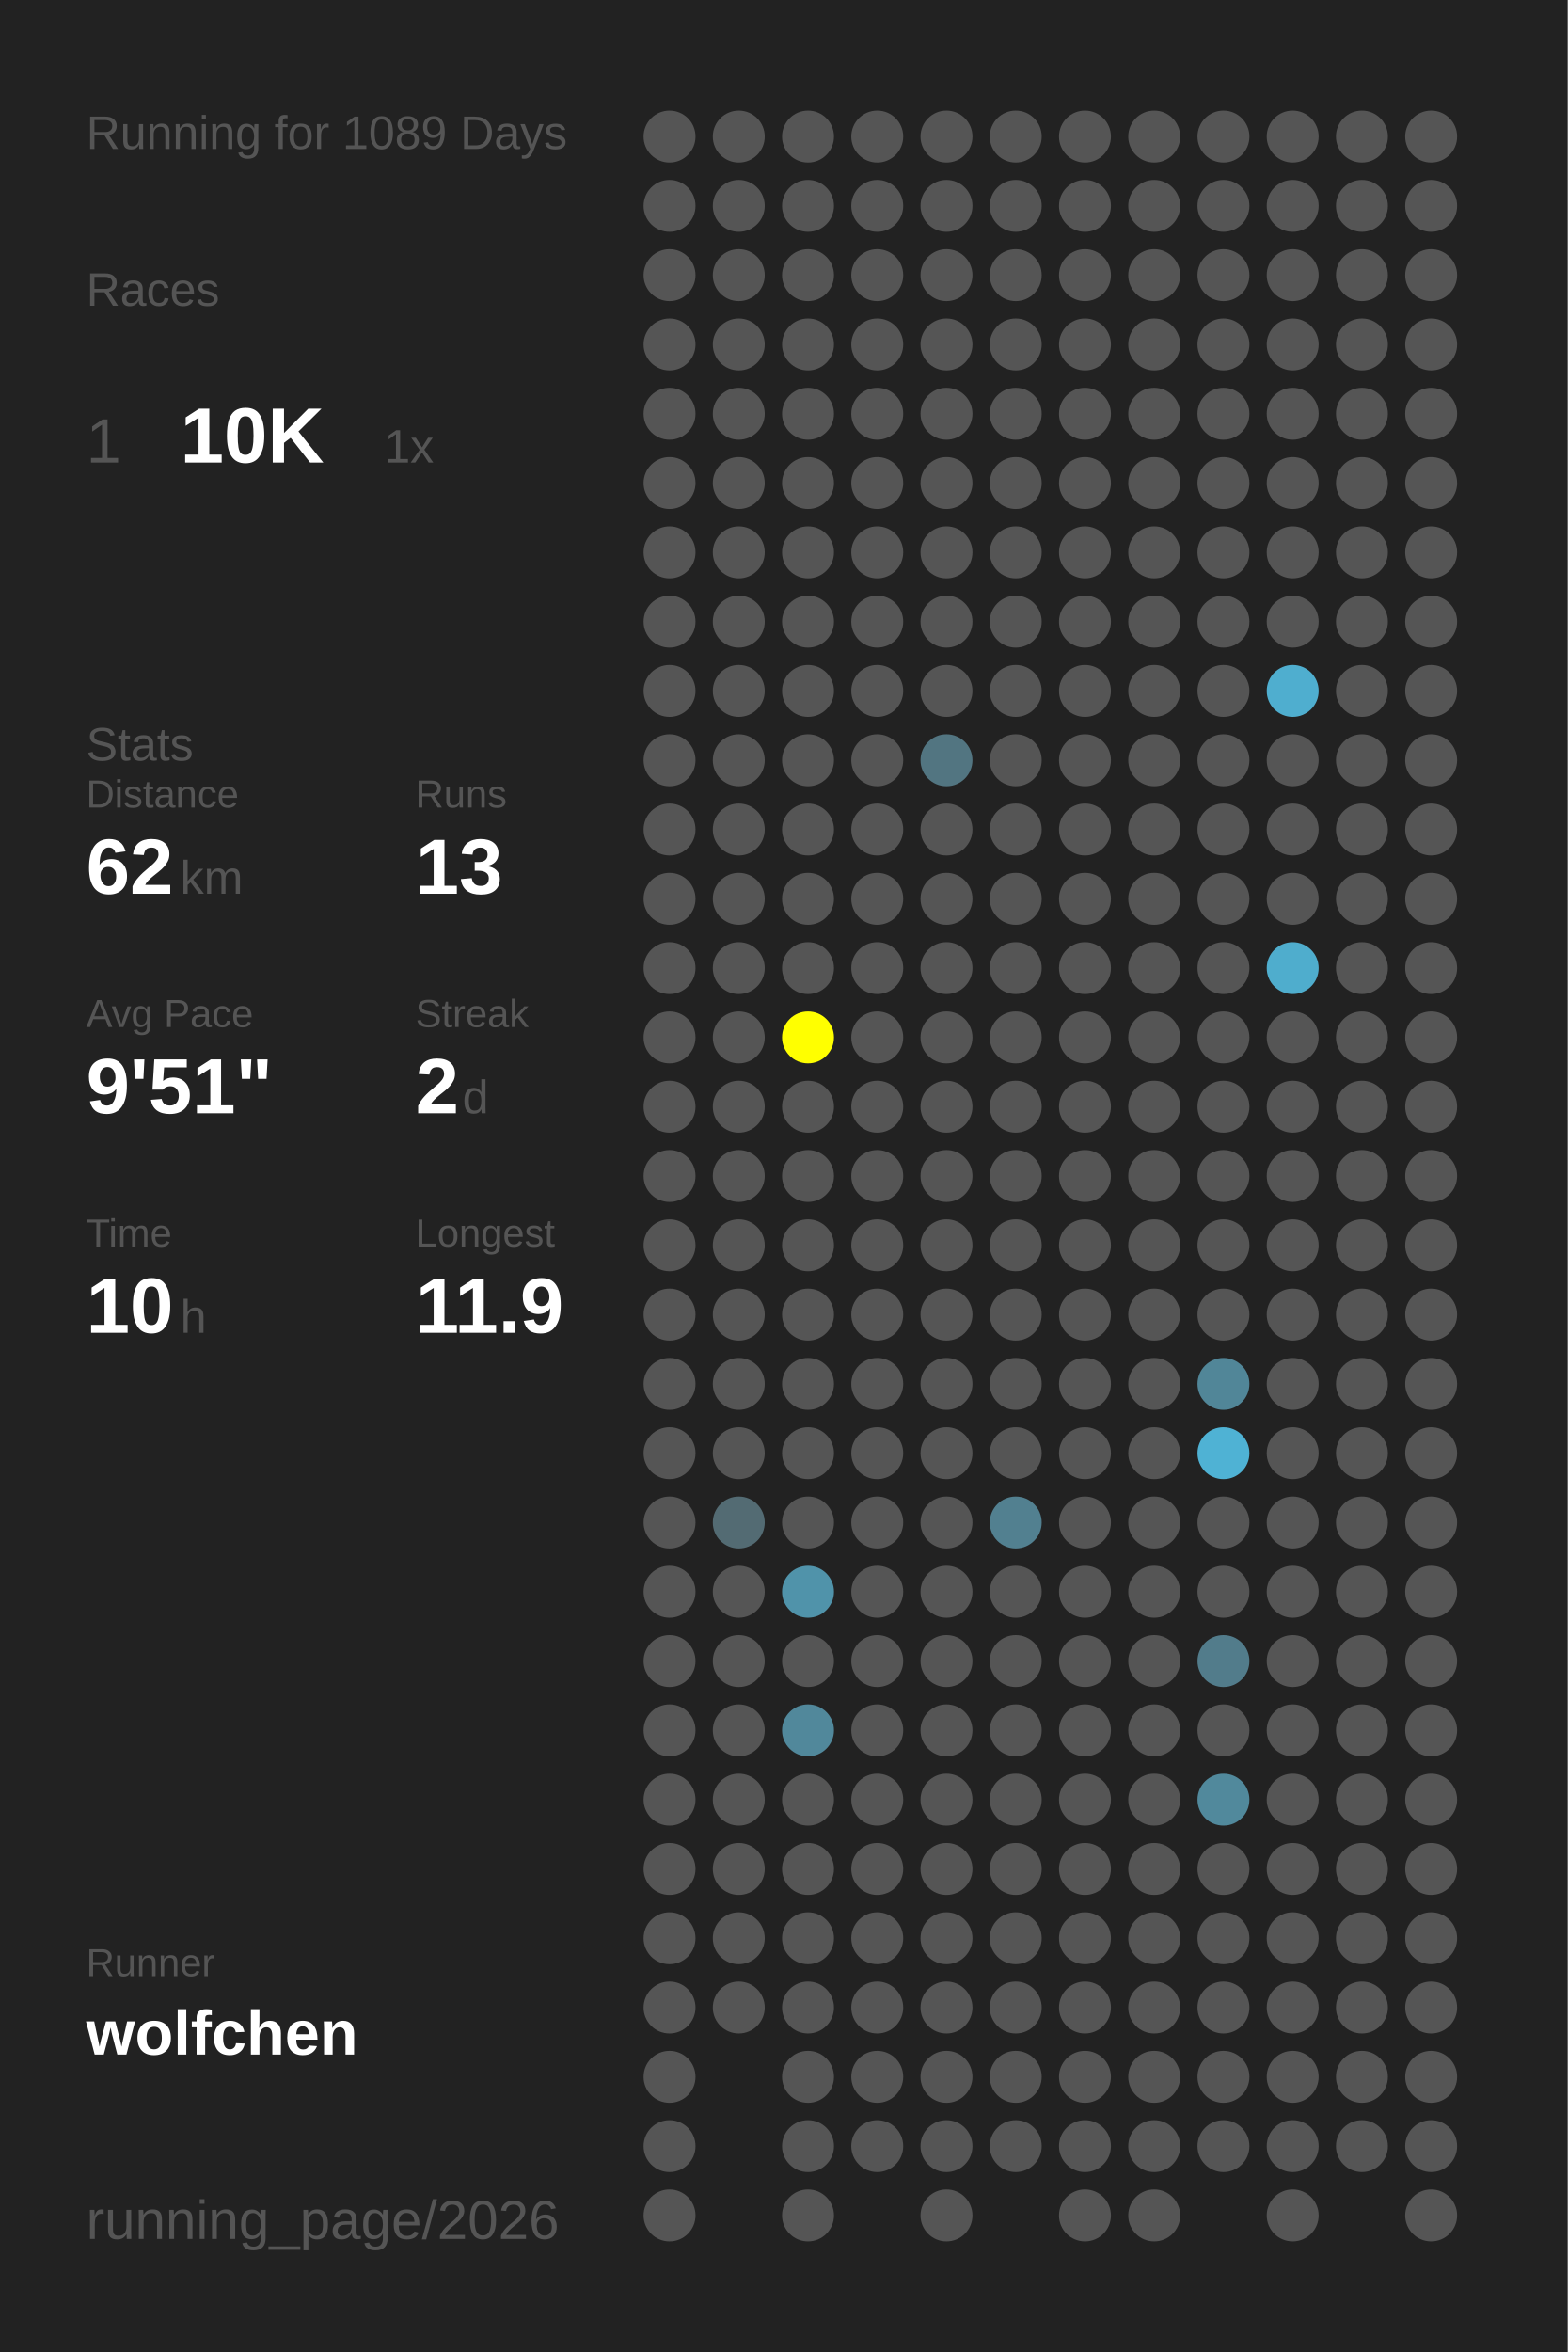
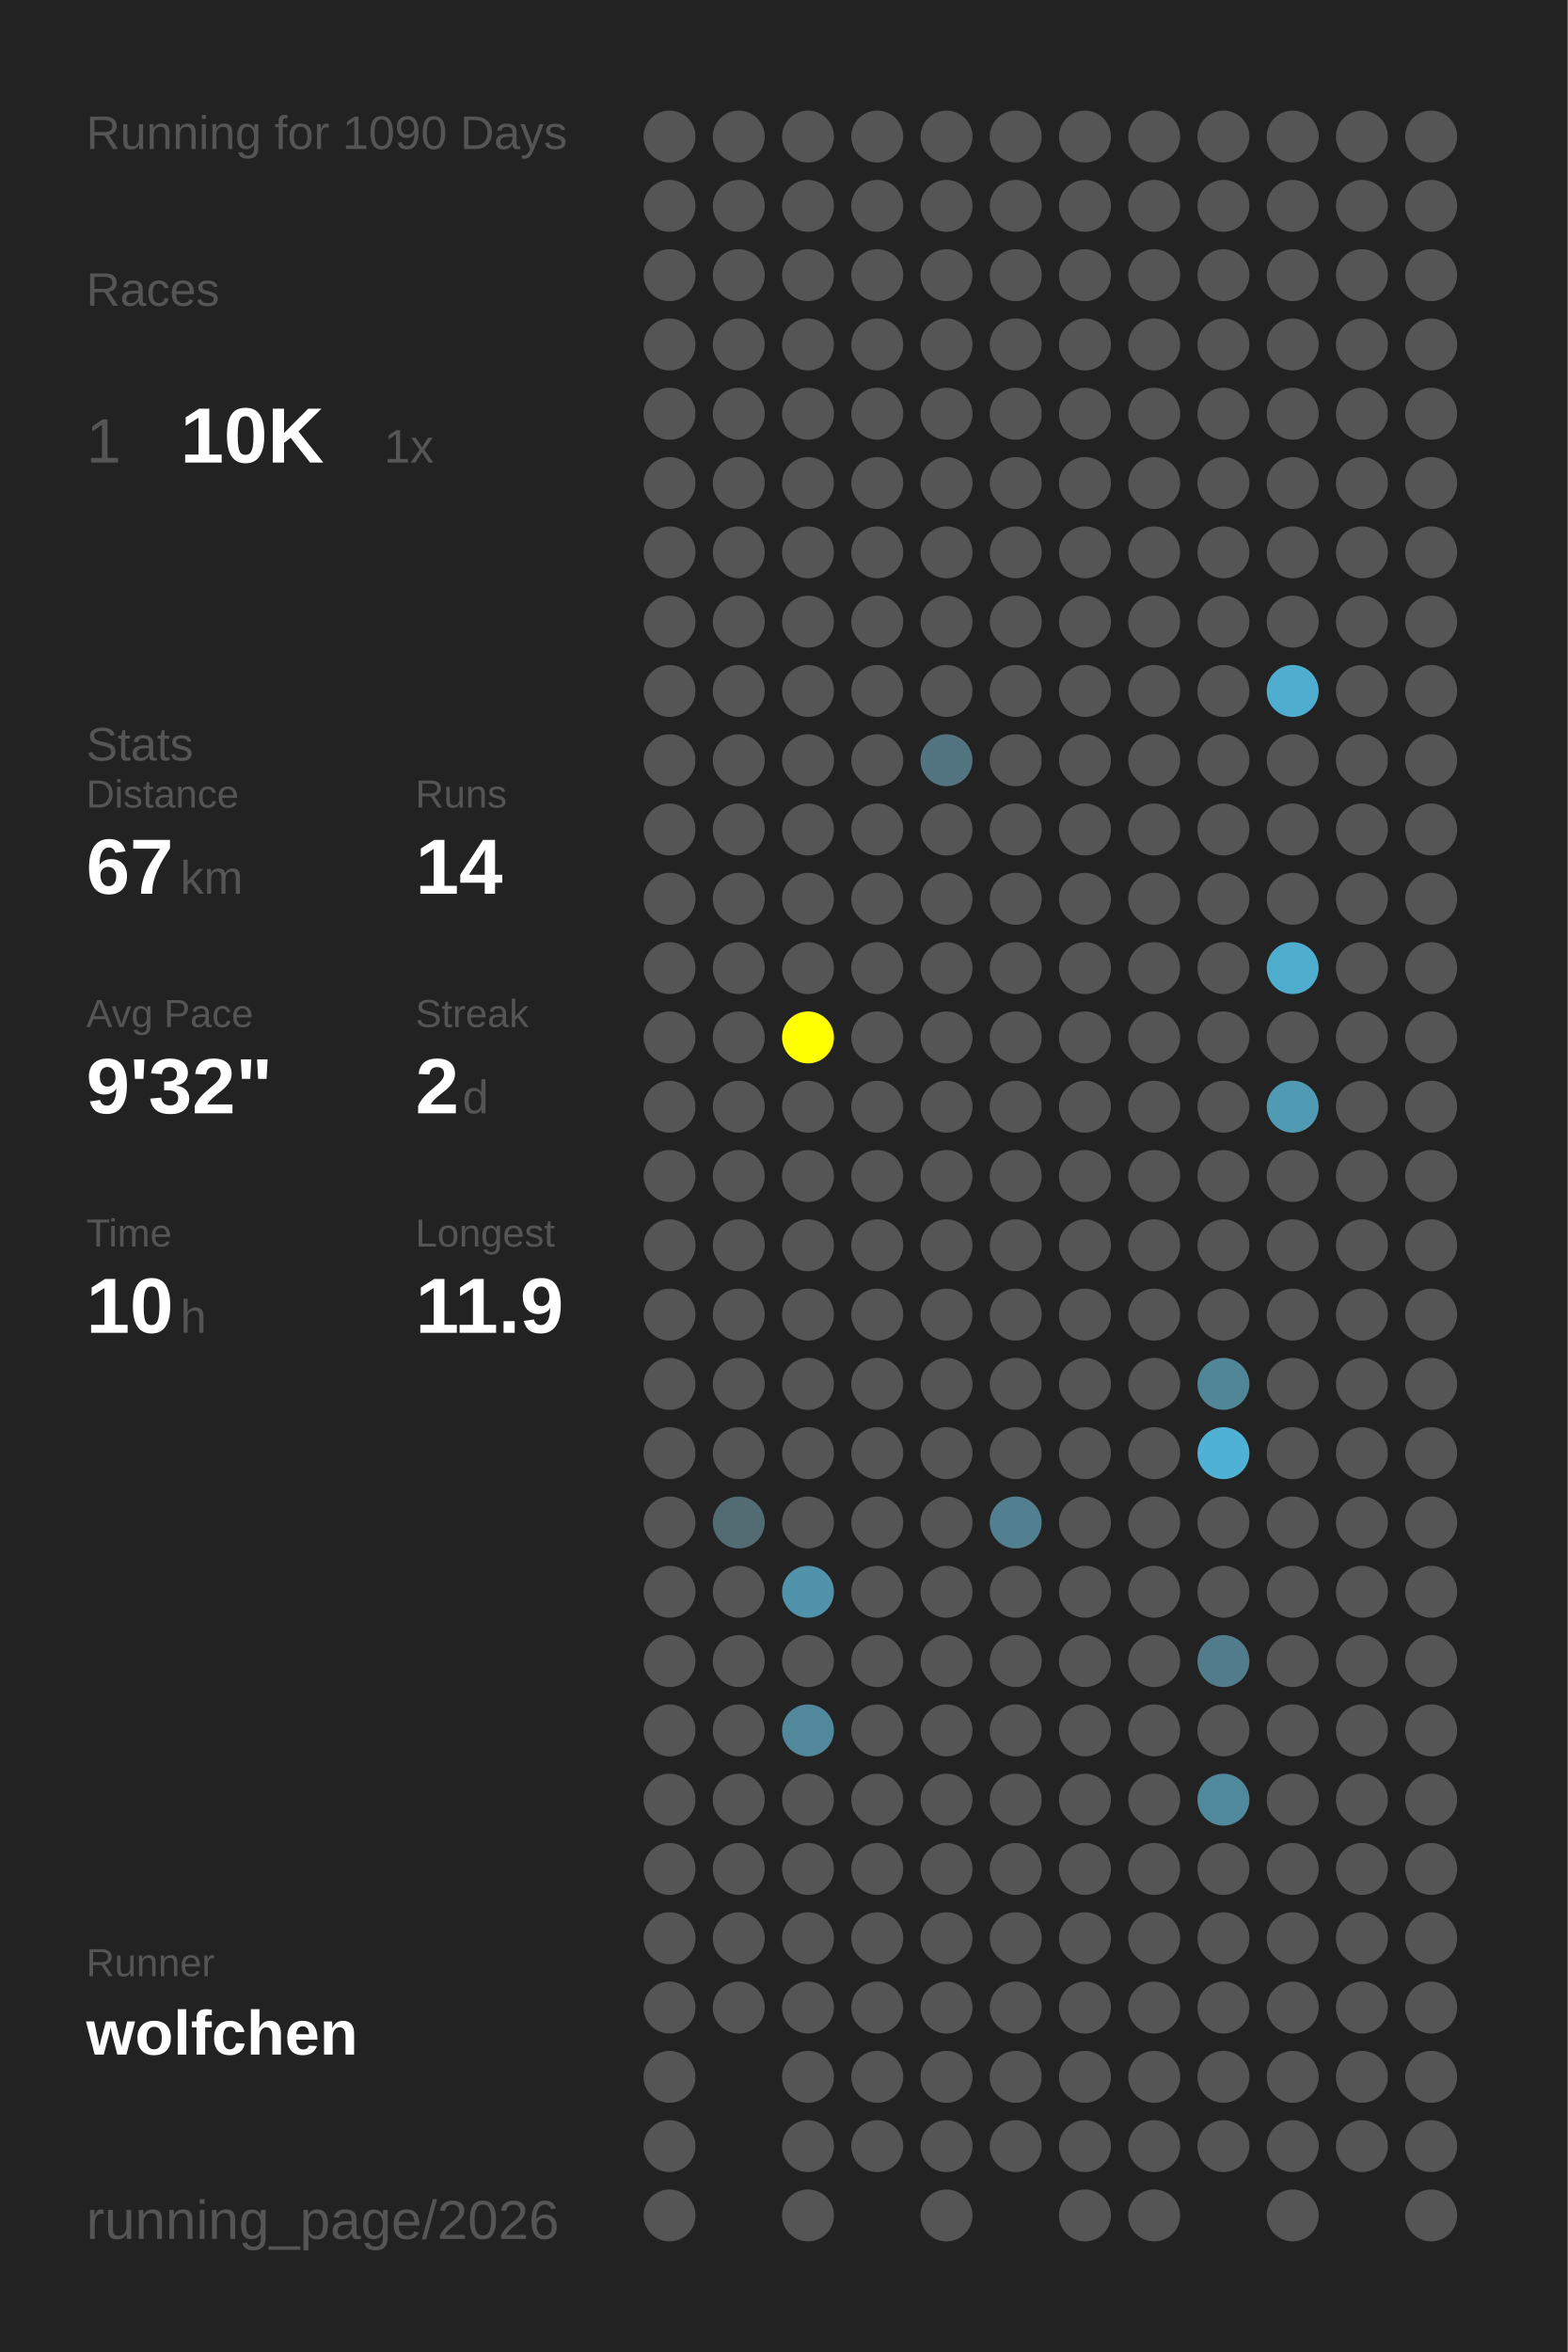
<svg xmlns="http://www.w3.org/2000/svg" baseProfile="full" height="300mm" version="1.1" viewBox="0,0,200,300" width="200mm">
  <defs />
  <rect fill="#222222" height="300" width="200" x="0" y="0" />
-   <text fill="#555555" style="font-size:6px; font-family:Arial;" x="11" y="19">Running for 1089 Days</text>
+   <text fill="#555555" style="font-size:6px; font-family:Arial;" x="11" y="19">Running for 1090 Days</text>
  <text fill="#555555" style="font-size:6px; font-family:Arial;" x="11" y="39">Races</text>
  <text fill="#555555" style="font-size:8px; font-family:Arial;" x="11" y="59">1</text>
  <text fill="#FFFFFF" style="font-size:10px; font-family:Arial; font-weight:bold;" x="23" y="59">10K</text>
  <text fill="#555555" style="font-size:6px; font-family:Arial;" x="49" y="59">1x</text>
  <text fill="#555555" style="font-size:6px; font-family:Arial;" x="11" y="97">Stats</text>
  <text fill="#555555" style="font-size:5px; font-family:Arial;" x="11" y="103">Distance</text>
-   <text fill="#FFFFFF" style="font-size:10px; font-family:Arial; font-weight:bold;" x="11" y="114">62</text>
+   <text fill="#FFFFFF" style="font-size:10px; font-family:Arial; font-weight:bold;" x="11" y="114">67</text>
  <text fill="#555555" style="font-size:6px; font-family:Arial;" x="23" y="114">km</text>
  <text fill="#555555" style="font-size:5px; font-family:Arial;" x="53" y="103">Runs</text>
-   <text fill="#FFFFFF" style="font-size:10px; font-family:Arial; font-weight:bold;" x="53" y="114">13</text>
+   <text fill="#FFFFFF" style="font-size:10px; font-family:Arial; font-weight:bold;" x="53" y="114">14</text>
  <text fill="#555555" style="font-size:5px; font-family:Arial;" x="11" y="131">Avg Pace</text>
-   <text fill="#FFFFFF" style="font-size:10px; font-family:Arial; font-weight:bold;" x="11" y="142">9'51"</text>
+   <text fill="#FFFFFF" style="font-size:10px; font-family:Arial; font-weight:bold;" x="11" y="142">9'32"</text>
  <text fill="#555555" style="font-size:5px; font-family:Arial;" x="53" y="131">Streak</text>
  <text fill="#FFFFFF" style="font-size:10px; font-family:Arial; font-weight:bold;" x="53" y="142">2</text>
  <text fill="#555555" style="font-size:6px; font-family:Arial;" x="59" y="142">d</text>
  <text fill="#555555" style="font-size:5px; font-family:Arial;" x="11" y="159">Time</text>
  <text fill="#FFFFFF" style="font-size:10px; font-family:Arial; font-weight:bold;" x="11" y="170">10</text>
  <text fill="#555555" style="font-size:6px; font-family:Arial;" x="23" y="170">h</text>
  <text fill="#555555" style="font-size:5px; font-family:Arial;" x="53" y="159">Longest</text>
  <text fill="#FFFFFF" style="font-size:10px; font-family:Arial; font-weight:bold;" x="53" y="170">11.9</text>
  <text fill="#555555" style="font-size:5px; font-family:Arial;" x="11" y="252.065">Runner</text>
  <text fill="#FFFFFF" style="font-size:8px; font-family:Arial; font-weight:bold;" x="11" y="262.065">wolfchen</text>
  <text fill="#555555" style="font-size:7px; font-family:Arial;" x="11" y="285.581">running_page/2026</text>
  <circle cx="85.417" cy="17.419" fill="#555555" r="3.312" />
  <circle cx="85.417" cy="26.258" fill="#555555" r="3.312" />
  <circle cx="85.417" cy="35.097" fill="#555555" r="3.312" />
  <circle cx="85.417" cy="43.935" fill="#555555" r="3.312" />
  <circle cx="85.417" cy="52.774" fill="#555555" r="3.312" />
  <circle cx="85.417" cy="61.613" fill="#555555" r="3.312" />
  <circle cx="85.417" cy="70.452" fill="#555555" r="3.312" />
  <circle cx="85.417" cy="79.29" fill="#555555" r="3.312" />
  <circle cx="85.417" cy="88.129" fill="#555555" r="3.312" />
  <circle cx="85.417" cy="96.968" fill="#555555" r="3.312" />
  <circle cx="85.417" cy="105.806" fill="#555555" r="3.312" />
  <circle cx="85.417" cy="114.645" fill="#555555" r="3.312" />
  <circle cx="85.417" cy="123.484" fill="#555555" r="3.312" />
  <circle cx="85.417" cy="132.323" fill="#555555" r="3.312" />
  <circle cx="85.417" cy="141.161" fill="#555555" r="3.312" />
  <circle cx="85.417" cy="150" fill="#555555" r="3.312" />
  <circle cx="85.417" cy="158.839" fill="#555555" r="3.312" />
  <circle cx="85.417" cy="167.677" fill="#555555" r="3.312" />
  <circle cx="85.417" cy="176.516" fill="#555555" r="3.312" />
  <circle cx="85.417" cy="185.355" fill="#555555" r="3.312" />
  <circle cx="85.417" cy="194.194" fill="#555555" r="3.312" />
  <circle cx="85.417" cy="203.032" fill="#555555" r="3.312" />
  <circle cx="85.417" cy="211.871" fill="#555555" r="3.312" />
  <circle cx="85.417" cy="220.71" fill="#555555" r="3.312" />
  <circle cx="85.417" cy="229.548" fill="#555555" r="3.312" />
  <circle cx="85.417" cy="238.387" fill="#555555" r="3.312" />
  <circle cx="85.417" cy="247.226" fill="#555555" r="3.312" />
  <circle cx="85.417" cy="256.065" fill="#555555" r="3.312" />
  <circle cx="85.417" cy="264.903" fill="#555555" r="3.312" />
  <circle cx="85.417" cy="273.742" fill="#555555" r="3.312" />
  <circle cx="85.417" cy="282.581" fill="#555555" r="3.312" />
  <circle cx="94.25" cy="17.419" fill="#555555" r="3.312" />
  <circle cx="94.25" cy="26.258" fill="#555555" r="3.312" />
  <circle cx="94.25" cy="35.097" fill="#555555" r="3.312" />
  <circle cx="94.25" cy="43.935" fill="#555555" r="3.312" />
  <circle cx="94.25" cy="52.774" fill="#555555" r="3.312" />
  <circle cx="94.25" cy="61.613" fill="#555555" r="3.312" />
  <circle cx="94.25" cy="70.452" fill="#555555" r="3.312" />
  <circle cx="94.25" cy="79.29" fill="#555555" r="3.312" />
  <circle cx="94.25" cy="88.129" fill="#555555" r="3.312" />
  <circle cx="94.25" cy="96.968" fill="#555555" r="3.312" />
  <circle cx="94.25" cy="105.806" fill="#555555" r="3.312" />
  <circle cx="94.25" cy="114.645" fill="#555555" r="3.312" />
  <circle cx="94.25" cy="123.484" fill="#555555" r="3.312" />
  <circle cx="94.25" cy="132.323" fill="#555555" r="3.312" />
  <circle cx="94.25" cy="141.161" fill="#555555" r="3.312" />
  <circle cx="94.25" cy="150" fill="#555555" r="3.312" />
  <circle cx="94.25" cy="158.839" fill="#555555" r="3.312" />
  <circle cx="94.25" cy="167.677" fill="#555555" r="3.312" />
  <circle cx="94.25" cy="176.516" fill="#555555" r="3.312" />
  <circle cx="94.25" cy="185.355" fill="#555555" r="3.312" />
  <circle cx="94.25" cy="194.194" fill="#536b73" r="3.312" />
  <circle cx="94.25" cy="203.032" fill="#555555" r="3.312" />
  <circle cx="94.25" cy="211.871" fill="#555555" r="3.312" />
  <circle cx="94.25" cy="220.71" fill="#555555" r="3.312" />
  <circle cx="94.25" cy="229.548" fill="#555555" r="3.312" />
  <circle cx="94.25" cy="238.387" fill="#555555" r="3.312" />
  <circle cx="94.25" cy="247.226" fill="#555555" r="3.312" />
  <circle cx="94.25" cy="256.065" fill="#555555" r="3.312" />
  <circle cx="103.083" cy="17.419" fill="#555555" r="3.312" />
  <circle cx="103.083" cy="26.258" fill="#555555" r="3.312" />
  <circle cx="103.083" cy="35.097" fill="#555555" r="3.312" />
  <circle cx="103.083" cy="43.935" fill="#555555" r="3.312" />
  <circle cx="103.083" cy="52.774" fill="#555555" r="3.312" />
  <circle cx="103.083" cy="61.613" fill="#555555" r="3.312" />
  <circle cx="103.083" cy="70.452" fill="#555555" r="3.312" />
  <circle cx="103.083" cy="79.29" fill="#555555" r="3.312" />
  <circle cx="103.083" cy="88.129" fill="#555555" r="3.312" />
  <circle cx="103.083" cy="96.968" fill="#555555" r="3.312" />
  <circle cx="103.083" cy="105.806" fill="#555555" r="3.312" />
  <circle cx="103.083" cy="114.645" fill="#555555" r="3.312" />
  <circle cx="103.083" cy="123.484" fill="#555555" r="3.312" />
  <circle cx="103.083" cy="132.323" fill="#FFFF00" r="3.312" />
  <circle cx="103.083" cy="141.161" fill="#555555" r="3.312" />
  <circle cx="103.083" cy="150" fill="#555555" r="3.312" />
  <circle cx="103.083" cy="158.839" fill="#555555" r="3.312" />
  <circle cx="103.083" cy="167.677" fill="#555555" r="3.312" />
  <circle cx="103.083" cy="176.516" fill="#555555" r="3.312" />
  <circle cx="103.083" cy="185.355" fill="#555555" r="3.312" />
  <circle cx="103.083" cy="194.194" fill="#555555" r="3.312" />
  <circle cx="103.083" cy="203.032" fill="#5093aa" r="3.312" />
  <circle cx="103.083" cy="211.871" fill="#555555" r="3.312" />
  <circle cx="103.083" cy="220.71" fill="#51889b" r="3.312" />
  <circle cx="103.083" cy="229.548" fill="#555555" r="3.312" />
  <circle cx="103.083" cy="238.387" fill="#555555" r="3.312" />
  <circle cx="103.083" cy="247.226" fill="#555555" r="3.312" />
  <circle cx="103.083" cy="256.065" fill="#555555" r="3.312" />
  <circle cx="103.083" cy="264.903" fill="#555555" r="3.312" />
  <circle cx="103.083" cy="273.742" fill="#555555" r="3.312" />
  <circle cx="103.083" cy="282.581" fill="#555555" r="3.312" />
  <circle cx="111.917" cy="17.419" fill="#555555" r="3.312" />
  <circle cx="111.917" cy="26.258" fill="#555555" r="3.312" />
  <circle cx="111.917" cy="35.097" fill="#555555" r="3.312" />
  <circle cx="111.917" cy="43.935" fill="#555555" r="3.312" />
  <circle cx="111.917" cy="52.774" fill="#555555" r="3.312" />
  <circle cx="111.917" cy="61.613" fill="#555555" r="3.312" />
  <circle cx="111.917" cy="70.452" fill="#555555" r="3.312" />
  <circle cx="111.917" cy="79.29" fill="#555555" r="3.312" />
  <circle cx="111.917" cy="88.129" fill="#555555" r="3.312" />
  <circle cx="111.917" cy="96.968" fill="#555555" r="3.312" />
  <circle cx="111.917" cy="105.806" fill="#555555" r="3.312" />
  <circle cx="111.917" cy="114.645" fill="#555555" r="3.312" />
  <circle cx="111.917" cy="123.484" fill="#555555" r="3.312" />
  <circle cx="111.917" cy="132.323" fill="#555555" r="3.312" />
  <circle cx="111.917" cy="141.161" fill="#555555" r="3.312" />
  <circle cx="111.917" cy="150" fill="#555555" r="3.312" />
  <circle cx="111.917" cy="158.839" fill="#555555" r="3.312" />
  <circle cx="111.917" cy="167.677" fill="#555555" r="3.312" />
  <circle cx="111.917" cy="176.516" fill="#555555" r="3.312" />
  <circle cx="111.917" cy="185.355" fill="#555555" r="3.312" />
  <circle cx="111.917" cy="194.194" fill="#555555" r="3.312" />
  <circle cx="111.917" cy="203.032" fill="#555555" r="3.312" />
  <circle cx="111.917" cy="211.871" fill="#555555" r="3.312" />
  <circle cx="111.917" cy="220.71" fill="#555555" r="3.312" />
  <circle cx="111.917" cy="229.548" fill="#555555" r="3.312" />
  <circle cx="111.917" cy="238.387" fill="#555555" r="3.312" />
  <circle cx="111.917" cy="247.226" fill="#555555" r="3.312" />
  <circle cx="111.917" cy="256.065" fill="#555555" r="3.312" />
  <circle cx="111.917" cy="264.903" fill="#555555" r="3.312" />
  <circle cx="111.917" cy="273.742" fill="#555555" r="3.312" />
  <circle cx="120.75" cy="17.419" fill="#555555" r="3.312" />
  <circle cx="120.75" cy="26.258" fill="#555555" r="3.312" />
  <circle cx="120.75" cy="35.097" fill="#555555" r="3.312" />
  <circle cx="120.75" cy="43.935" fill="#555555" r="3.312" />
  <circle cx="120.75" cy="52.774" fill="#555555" r="3.312" />
  <circle cx="120.75" cy="61.613" fill="#555555" r="3.312" />
  <circle cx="120.75" cy="70.452" fill="#555555" r="3.312" />
  <circle cx="120.75" cy="79.29" fill="#555555" r="3.312" />
  <circle cx="120.75" cy="88.129" fill="#555555" r="3.312" />
  <circle cx="120.75" cy="96.968" fill="#527581" r="3.312" />
  <circle cx="120.75" cy="105.806" fill="#555555" r="3.312" />
  <circle cx="120.75" cy="114.645" fill="#555555" r="3.312" />
  <circle cx="120.75" cy="123.484" fill="#555555" r="3.312" />
  <circle cx="120.75" cy="132.323" fill="#555555" r="3.312" />
  <circle cx="120.75" cy="141.161" fill="#555555" r="3.312" />
  <circle cx="120.75" cy="150" fill="#555555" r="3.312" />
  <circle cx="120.75" cy="158.839" fill="#555555" r="3.312" />
  <circle cx="120.75" cy="167.677" fill="#555555" r="3.312" />
  <circle cx="120.75" cy="176.516" fill="#555555" r="3.312" />
  <circle cx="120.75" cy="185.355" fill="#555555" r="3.312" />
  <circle cx="120.75" cy="194.194" fill="#555555" r="3.312" />
  <circle cx="120.75" cy="203.032" fill="#555555" r="3.312" />
  <circle cx="120.75" cy="211.871" fill="#555555" r="3.312" />
  <circle cx="120.75" cy="220.71" fill="#555555" r="3.312" />
  <circle cx="120.75" cy="229.548" fill="#555555" r="3.312" />
  <circle cx="120.75" cy="238.387" fill="#555555" r="3.312" />
  <circle cx="120.75" cy="247.226" fill="#555555" r="3.312" />
  <circle cx="120.75" cy="256.065" fill="#555555" r="3.312" />
  <circle cx="120.75" cy="264.903" fill="#555555" r="3.312" />
  <circle cx="120.75" cy="273.742" fill="#555555" r="3.312" />
  <circle cx="120.75" cy="282.581" fill="#555555" r="3.312" />
  <circle cx="129.583" cy="17.419" fill="#555555" r="3.312" />
  <circle cx="129.583" cy="26.258" fill="#555555" r="3.312" />
  <circle cx="129.583" cy="35.097" fill="#555555" r="3.312" />
  <circle cx="129.583" cy="43.935" fill="#555555" r="3.312" />
  <circle cx="129.583" cy="52.774" fill="#555555" r="3.312" />
  <circle cx="129.583" cy="61.613" fill="#555555" r="3.312" />
  <circle cx="129.583" cy="70.452" fill="#555555" r="3.312" />
  <circle cx="129.583" cy="79.29" fill="#555555" r="3.312" />
  <circle cx="129.583" cy="88.129" fill="#555555" r="3.312" />
  <circle cx="129.583" cy="96.968" fill="#555555" r="3.312" />
  <circle cx="129.583" cy="105.806" fill="#555555" r="3.312" />
  <circle cx="129.583" cy="114.645" fill="#555555" r="3.312" />
  <circle cx="129.583" cy="123.484" fill="#555555" r="3.312" />
  <circle cx="129.583" cy="132.323" fill="#555555" r="3.312" />
  <circle cx="129.583" cy="141.161" fill="#555555" r="3.312" />
  <circle cx="129.583" cy="150" fill="#555555" r="3.312" />
  <circle cx="129.583" cy="158.839" fill="#555555" r="3.312" />
  <circle cx="129.583" cy="167.677" fill="#555555" r="3.312" />
  <circle cx="129.583" cy="176.516" fill="#555555" r="3.312" />
  <circle cx="129.583" cy="185.355" fill="#555555" r="3.312" />
  <circle cx="129.583" cy="194.194" fill="#528090" r="3.312" />
  <circle cx="129.583" cy="203.032" fill="#555555" r="3.312" />
  <circle cx="129.583" cy="211.871" fill="#555555" r="3.312" />
  <circle cx="129.583" cy="220.71" fill="#555555" r="3.312" />
  <circle cx="129.583" cy="229.548" fill="#555555" r="3.312" />
  <circle cx="129.583" cy="238.387" fill="#555555" r="3.312" />
  <circle cx="129.583" cy="247.226" fill="#555555" r="3.312" />
  <circle cx="129.583" cy="256.065" fill="#555555" r="3.312" />
  <circle cx="129.583" cy="264.903" fill="#555555" r="3.312" />
  <circle cx="129.583" cy="273.742" fill="#555555" r="3.312" />
  <circle cx="138.417" cy="17.419" fill="#555555" r="3.312" />
  <circle cx="138.417" cy="26.258" fill="#555555" r="3.312" />
  <circle cx="138.417" cy="35.097" fill="#555555" r="3.312" />
  <circle cx="138.417" cy="43.935" fill="#555555" r="3.312" />
  <circle cx="138.417" cy="52.774" fill="#555555" r="3.312" />
  <circle cx="138.417" cy="61.613" fill="#555555" r="3.312" />
  <circle cx="138.417" cy="70.452" fill="#555555" r="3.312" />
  <circle cx="138.417" cy="79.29" fill="#555555" r="3.312" />
  <circle cx="138.417" cy="88.129" fill="#555555" r="3.312" />
  <circle cx="138.417" cy="96.968" fill="#555555" r="3.312" />
  <circle cx="138.417" cy="105.806" fill="#555555" r="3.312" />
  <circle cx="138.417" cy="114.645" fill="#555555" r="3.312" />
  <circle cx="138.417" cy="123.484" fill="#555555" r="3.312" />
  <circle cx="138.417" cy="132.323" fill="#555555" r="3.312" />
  <circle cx="138.417" cy="141.161" fill="#555555" r="3.312" />
  <circle cx="138.417" cy="150" fill="#555555" r="3.312" />
  <circle cx="138.417" cy="158.839" fill="#555555" r="3.312" />
  <circle cx="138.417" cy="167.677" fill="#555555" r="3.312" />
  <circle cx="138.417" cy="176.516" fill="#555555" r="3.312" />
  <circle cx="138.417" cy="185.355" fill="#555555" r="3.312" />
  <circle cx="138.417" cy="194.194" fill="#555555" r="3.312" />
  <circle cx="138.417" cy="203.032" fill="#555555" r="3.312" />
  <circle cx="138.417" cy="211.871" fill="#555555" r="3.312" />
  <circle cx="138.417" cy="220.71" fill="#555555" r="3.312" />
  <circle cx="138.417" cy="229.548" fill="#555555" r="3.312" />
  <circle cx="138.417" cy="238.387" fill="#555555" r="3.312" />
  <circle cx="138.417" cy="247.226" fill="#555555" r="3.312" />
  <circle cx="138.417" cy="256.065" fill="#555555" r="3.312" />
  <circle cx="138.417" cy="264.903" fill="#555555" r="3.312" />
  <circle cx="138.417" cy="273.742" fill="#555555" r="3.312" />
  <circle cx="138.417" cy="282.581" fill="#555555" r="3.312" />
  <circle cx="147.25" cy="17.419" fill="#555555" r="3.312" />
  <circle cx="147.25" cy="26.258" fill="#555555" r="3.312" />
  <circle cx="147.25" cy="35.097" fill="#555555" r="3.312" />
  <circle cx="147.25" cy="43.935" fill="#555555" r="3.312" />
  <circle cx="147.25" cy="52.774" fill="#555555" r="3.312" />
  <circle cx="147.25" cy="61.613" fill="#555555" r="3.312" />
  <circle cx="147.25" cy="70.452" fill="#555555" r="3.312" />
  <circle cx="147.25" cy="79.29" fill="#555555" r="3.312" />
  <circle cx="147.25" cy="88.129" fill="#555555" r="3.312" />
  <circle cx="147.25" cy="96.968" fill="#555555" r="3.312" />
  <circle cx="147.25" cy="105.806" fill="#555555" r="3.312" />
  <circle cx="147.25" cy="114.645" fill="#555555" r="3.312" />
  <circle cx="147.25" cy="123.484" fill="#555555" r="3.312" />
  <circle cx="147.25" cy="132.323" fill="#555555" r="3.312" />
  <circle cx="147.25" cy="141.161" fill="#555555" r="3.312" />
  <circle cx="147.25" cy="150" fill="#555555" r="3.312" />
  <circle cx="147.25" cy="158.839" fill="#555555" r="3.312" />
  <circle cx="147.25" cy="167.677" fill="#555555" r="3.312" />
  <circle cx="147.25" cy="176.516" fill="#555555" r="3.312" />
  <circle cx="147.25" cy="185.355" fill="#555555" r="3.312" />
  <circle cx="147.25" cy="194.194" fill="#555555" r="3.312" />
  <circle cx="147.25" cy="203.032" fill="#555555" r="3.312" />
  <circle cx="147.25" cy="211.871" fill="#555555" r="3.312" />
  <circle cx="147.25" cy="220.71" fill="#555555" r="3.312" />
  <circle cx="147.25" cy="229.548" fill="#555555" r="3.312" />
  <circle cx="147.25" cy="238.387" fill="#555555" r="3.312" />
  <circle cx="147.25" cy="247.226" fill="#555555" r="3.312" />
  <circle cx="147.25" cy="256.065" fill="#555555" r="3.312" />
  <circle cx="147.25" cy="264.903" fill="#555555" r="3.312" />
  <circle cx="147.25" cy="273.742" fill="#555555" r="3.312" />
  <circle cx="147.25" cy="282.581" fill="#555555" r="3.312" />
  <circle cx="156.083" cy="17.419" fill="#555555" r="3.312" />
  <circle cx="156.083" cy="26.258" fill="#555555" r="3.312" />
  <circle cx="156.083" cy="35.097" fill="#555555" r="3.312" />
  <circle cx="156.083" cy="43.935" fill="#555555" r="3.312" />
  <circle cx="156.083" cy="52.774" fill="#555555" r="3.312" />
  <circle cx="156.083" cy="61.613" fill="#555555" r="3.312" />
  <circle cx="156.083" cy="70.452" fill="#555555" r="3.312" />
  <circle cx="156.083" cy="79.29" fill="#555555" r="3.312" />
  <circle cx="156.083" cy="88.129" fill="#555555" r="3.312" />
  <circle cx="156.083" cy="96.968" fill="#555555" r="3.312" />
  <circle cx="156.083" cy="105.806" fill="#555555" r="3.312" />
  <circle cx="156.083" cy="114.645" fill="#555555" r="3.312" />
  <circle cx="156.083" cy="123.484" fill="#555555" r="3.312" />
  <circle cx="156.083" cy="132.323" fill="#555555" r="3.312" />
  <circle cx="156.083" cy="141.161" fill="#555555" r="3.312" />
  <circle cx="156.083" cy="150" fill="#555555" r="3.312" />
  <circle cx="156.083" cy="158.839" fill="#555555" r="3.312" />
  <circle cx="156.083" cy="167.677" fill="#555555" r="3.312" />
  <circle cx="156.083" cy="176.516" fill="#518698" r="3.312" />
  <circle cx="156.083" cy="185.355" fill="#4fb2d4" r="3.312" />
  <circle cx="156.083" cy="194.194" fill="#555555" r="3.312" />
  <circle cx="156.083" cy="203.032" fill="#555555" r="3.312" />
  <circle cx="156.083" cy="211.871" fill="#527c8b" r="3.312" />
  <circle cx="156.083" cy="220.71" fill="#555555" r="3.312" />
  <circle cx="156.083" cy="229.548" fill="#51899c" r="3.312" />
  <circle cx="156.083" cy="238.387" fill="#555555" r="3.312" />
  <circle cx="156.083" cy="247.226" fill="#555555" r="3.312" />
  <circle cx="156.083" cy="256.065" fill="#555555" r="3.312" />
  <circle cx="156.083" cy="264.903" fill="#555555" r="3.312" />
  <circle cx="156.083" cy="273.742" fill="#555555" r="3.312" />
  <circle cx="164.917" cy="17.419" fill="#555555" r="3.312" />
  <circle cx="164.917" cy="26.258" fill="#555555" r="3.312" />
  <circle cx="164.917" cy="35.097" fill="#555555" r="3.312" />
  <circle cx="164.917" cy="43.935" fill="#555555" r="3.312" />
  <circle cx="164.917" cy="52.774" fill="#555555" r="3.312" />
  <circle cx="164.917" cy="61.613" fill="#555555" r="3.312" />
  <circle cx="164.917" cy="70.452" fill="#555555" r="3.312" />
  <circle cx="164.917" cy="79.29" fill="#555555" r="3.312" />
  <circle cx="164.917" cy="88.129" fill="#4faecf" r="3.312" />
  <circle cx="164.917" cy="96.968" fill="#555555" r="3.312" />
  <circle cx="164.917" cy="105.806" fill="#555555" r="3.312" />
  <circle cx="164.917" cy="114.645" fill="#555555" r="3.312" />
  <circle cx="164.917" cy="123.484" fill="#4fadcd" r="3.312" />
  <circle cx="164.917" cy="132.323" fill="#555555" r="3.312" />
-   <circle cx="164.917" cy="141.161" fill="#555555" r="3.312" />
+   <circle cx="164.917" cy="141.161" fill="#509ab3" r="3.312" />
  <circle cx="164.917" cy="150" fill="#555555" r="3.312" />
  <circle cx="164.917" cy="158.839" fill="#555555" r="3.312" />
  <circle cx="164.917" cy="167.677" fill="#555555" r="3.312" />
  <circle cx="164.917" cy="176.516" fill="#555555" r="3.312" />
  <circle cx="164.917" cy="185.355" fill="#555555" r="3.312" />
  <circle cx="164.917" cy="194.194" fill="#555555" r="3.312" />
  <circle cx="164.917" cy="203.032" fill="#555555" r="3.312" />
  <circle cx="164.917" cy="211.871" fill="#555555" r="3.312" />
  <circle cx="164.917" cy="220.71" fill="#555555" r="3.312" />
  <circle cx="164.917" cy="229.548" fill="#555555" r="3.312" />
  <circle cx="164.917" cy="238.387" fill="#555555" r="3.312" />
  <circle cx="164.917" cy="247.226" fill="#555555" r="3.312" />
  <circle cx="164.917" cy="256.065" fill="#555555" r="3.312" />
  <circle cx="164.917" cy="264.903" fill="#555555" r="3.312" />
  <circle cx="164.917" cy="273.742" fill="#555555" r="3.312" />
  <circle cx="164.917" cy="282.581" fill="#555555" r="3.312" />
  <circle cx="173.75" cy="17.419" fill="#555555" r="3.312" />
  <circle cx="173.75" cy="26.258" fill="#555555" r="3.312" />
  <circle cx="173.75" cy="35.097" fill="#555555" r="3.312" />
  <circle cx="173.75" cy="43.935" fill="#555555" r="3.312" />
  <circle cx="173.75" cy="52.774" fill="#555555" r="3.312" />
  <circle cx="173.75" cy="61.613" fill="#555555" r="3.312" />
  <circle cx="173.75" cy="70.452" fill="#555555" r="3.312" />
  <circle cx="173.75" cy="79.29" fill="#555555" r="3.312" />
  <circle cx="173.75" cy="88.129" fill="#555555" r="3.312" />
  <circle cx="173.75" cy="96.968" fill="#555555" r="3.312" />
  <circle cx="173.75" cy="105.806" fill="#555555" r="3.312" />
  <circle cx="173.75" cy="114.645" fill="#555555" r="3.312" />
  <circle cx="173.75" cy="123.484" fill="#555555" r="3.312" />
  <circle cx="173.75" cy="132.323" fill="#555555" r="3.312" />
  <circle cx="173.75" cy="141.161" fill="#555555" r="3.312" />
  <circle cx="173.75" cy="150" fill="#555555" r="3.312" />
  <circle cx="173.75" cy="158.839" fill="#555555" r="3.312" />
  <circle cx="173.75" cy="167.677" fill="#555555" r="3.312" />
  <circle cx="173.75" cy="176.516" fill="#555555" r="3.312" />
  <circle cx="173.75" cy="185.355" fill="#555555" r="3.312" />
  <circle cx="173.75" cy="194.194" fill="#555555" r="3.312" />
  <circle cx="173.75" cy="203.032" fill="#555555" r="3.312" />
  <circle cx="173.75" cy="211.871" fill="#555555" r="3.312" />
  <circle cx="173.75" cy="220.71" fill="#555555" r="3.312" />
  <circle cx="173.75" cy="229.548" fill="#555555" r="3.312" />
  <circle cx="173.75" cy="238.387" fill="#555555" r="3.312" />
  <circle cx="173.75" cy="247.226" fill="#555555" r="3.312" />
  <circle cx="173.75" cy="256.065" fill="#555555" r="3.312" />
  <circle cx="173.75" cy="264.903" fill="#555555" r="3.312" />
  <circle cx="173.75" cy="273.742" fill="#555555" r="3.312" />
  <circle cx="182.583" cy="17.419" fill="#555555" r="3.312" />
  <circle cx="182.583" cy="26.258" fill="#555555" r="3.312" />
  <circle cx="182.583" cy="35.097" fill="#555555" r="3.312" />
  <circle cx="182.583" cy="43.935" fill="#555555" r="3.312" />
  <circle cx="182.583" cy="52.774" fill="#555555" r="3.312" />
  <circle cx="182.583" cy="61.613" fill="#555555" r="3.312" />
  <circle cx="182.583" cy="70.452" fill="#555555" r="3.312" />
  <circle cx="182.583" cy="79.29" fill="#555555" r="3.312" />
  <circle cx="182.583" cy="88.129" fill="#555555" r="3.312" />
  <circle cx="182.583" cy="96.968" fill="#555555" r="3.312" />
  <circle cx="182.583" cy="105.806" fill="#555555" r="3.312" />
  <circle cx="182.583" cy="114.645" fill="#555555" r="3.312" />
  <circle cx="182.583" cy="123.484" fill="#555555" r="3.312" />
  <circle cx="182.583" cy="132.323" fill="#555555" r="3.312" />
  <circle cx="182.583" cy="141.161" fill="#555555" r="3.312" />
  <circle cx="182.583" cy="150" fill="#555555" r="3.312" />
  <circle cx="182.583" cy="158.839" fill="#555555" r="3.312" />
  <circle cx="182.583" cy="167.677" fill="#555555" r="3.312" />
  <circle cx="182.583" cy="176.516" fill="#555555" r="3.312" />
  <circle cx="182.583" cy="185.355" fill="#555555" r="3.312" />
  <circle cx="182.583" cy="194.194" fill="#555555" r="3.312" />
  <circle cx="182.583" cy="203.032" fill="#555555" r="3.312" />
  <circle cx="182.583" cy="211.871" fill="#555555" r="3.312" />
  <circle cx="182.583" cy="220.71" fill="#555555" r="3.312" />
  <circle cx="182.583" cy="229.548" fill="#555555" r="3.312" />
  <circle cx="182.583" cy="238.387" fill="#555555" r="3.312" />
  <circle cx="182.583" cy="247.226" fill="#555555" r="3.312" />
  <circle cx="182.583" cy="256.065" fill="#555555" r="3.312" />
  <circle cx="182.583" cy="264.903" fill="#555555" r="3.312" />
  <circle cx="182.583" cy="273.742" fill="#555555" r="3.312" />
  <circle cx="182.583" cy="282.581" fill="#555555" r="3.312" />
</svg>
